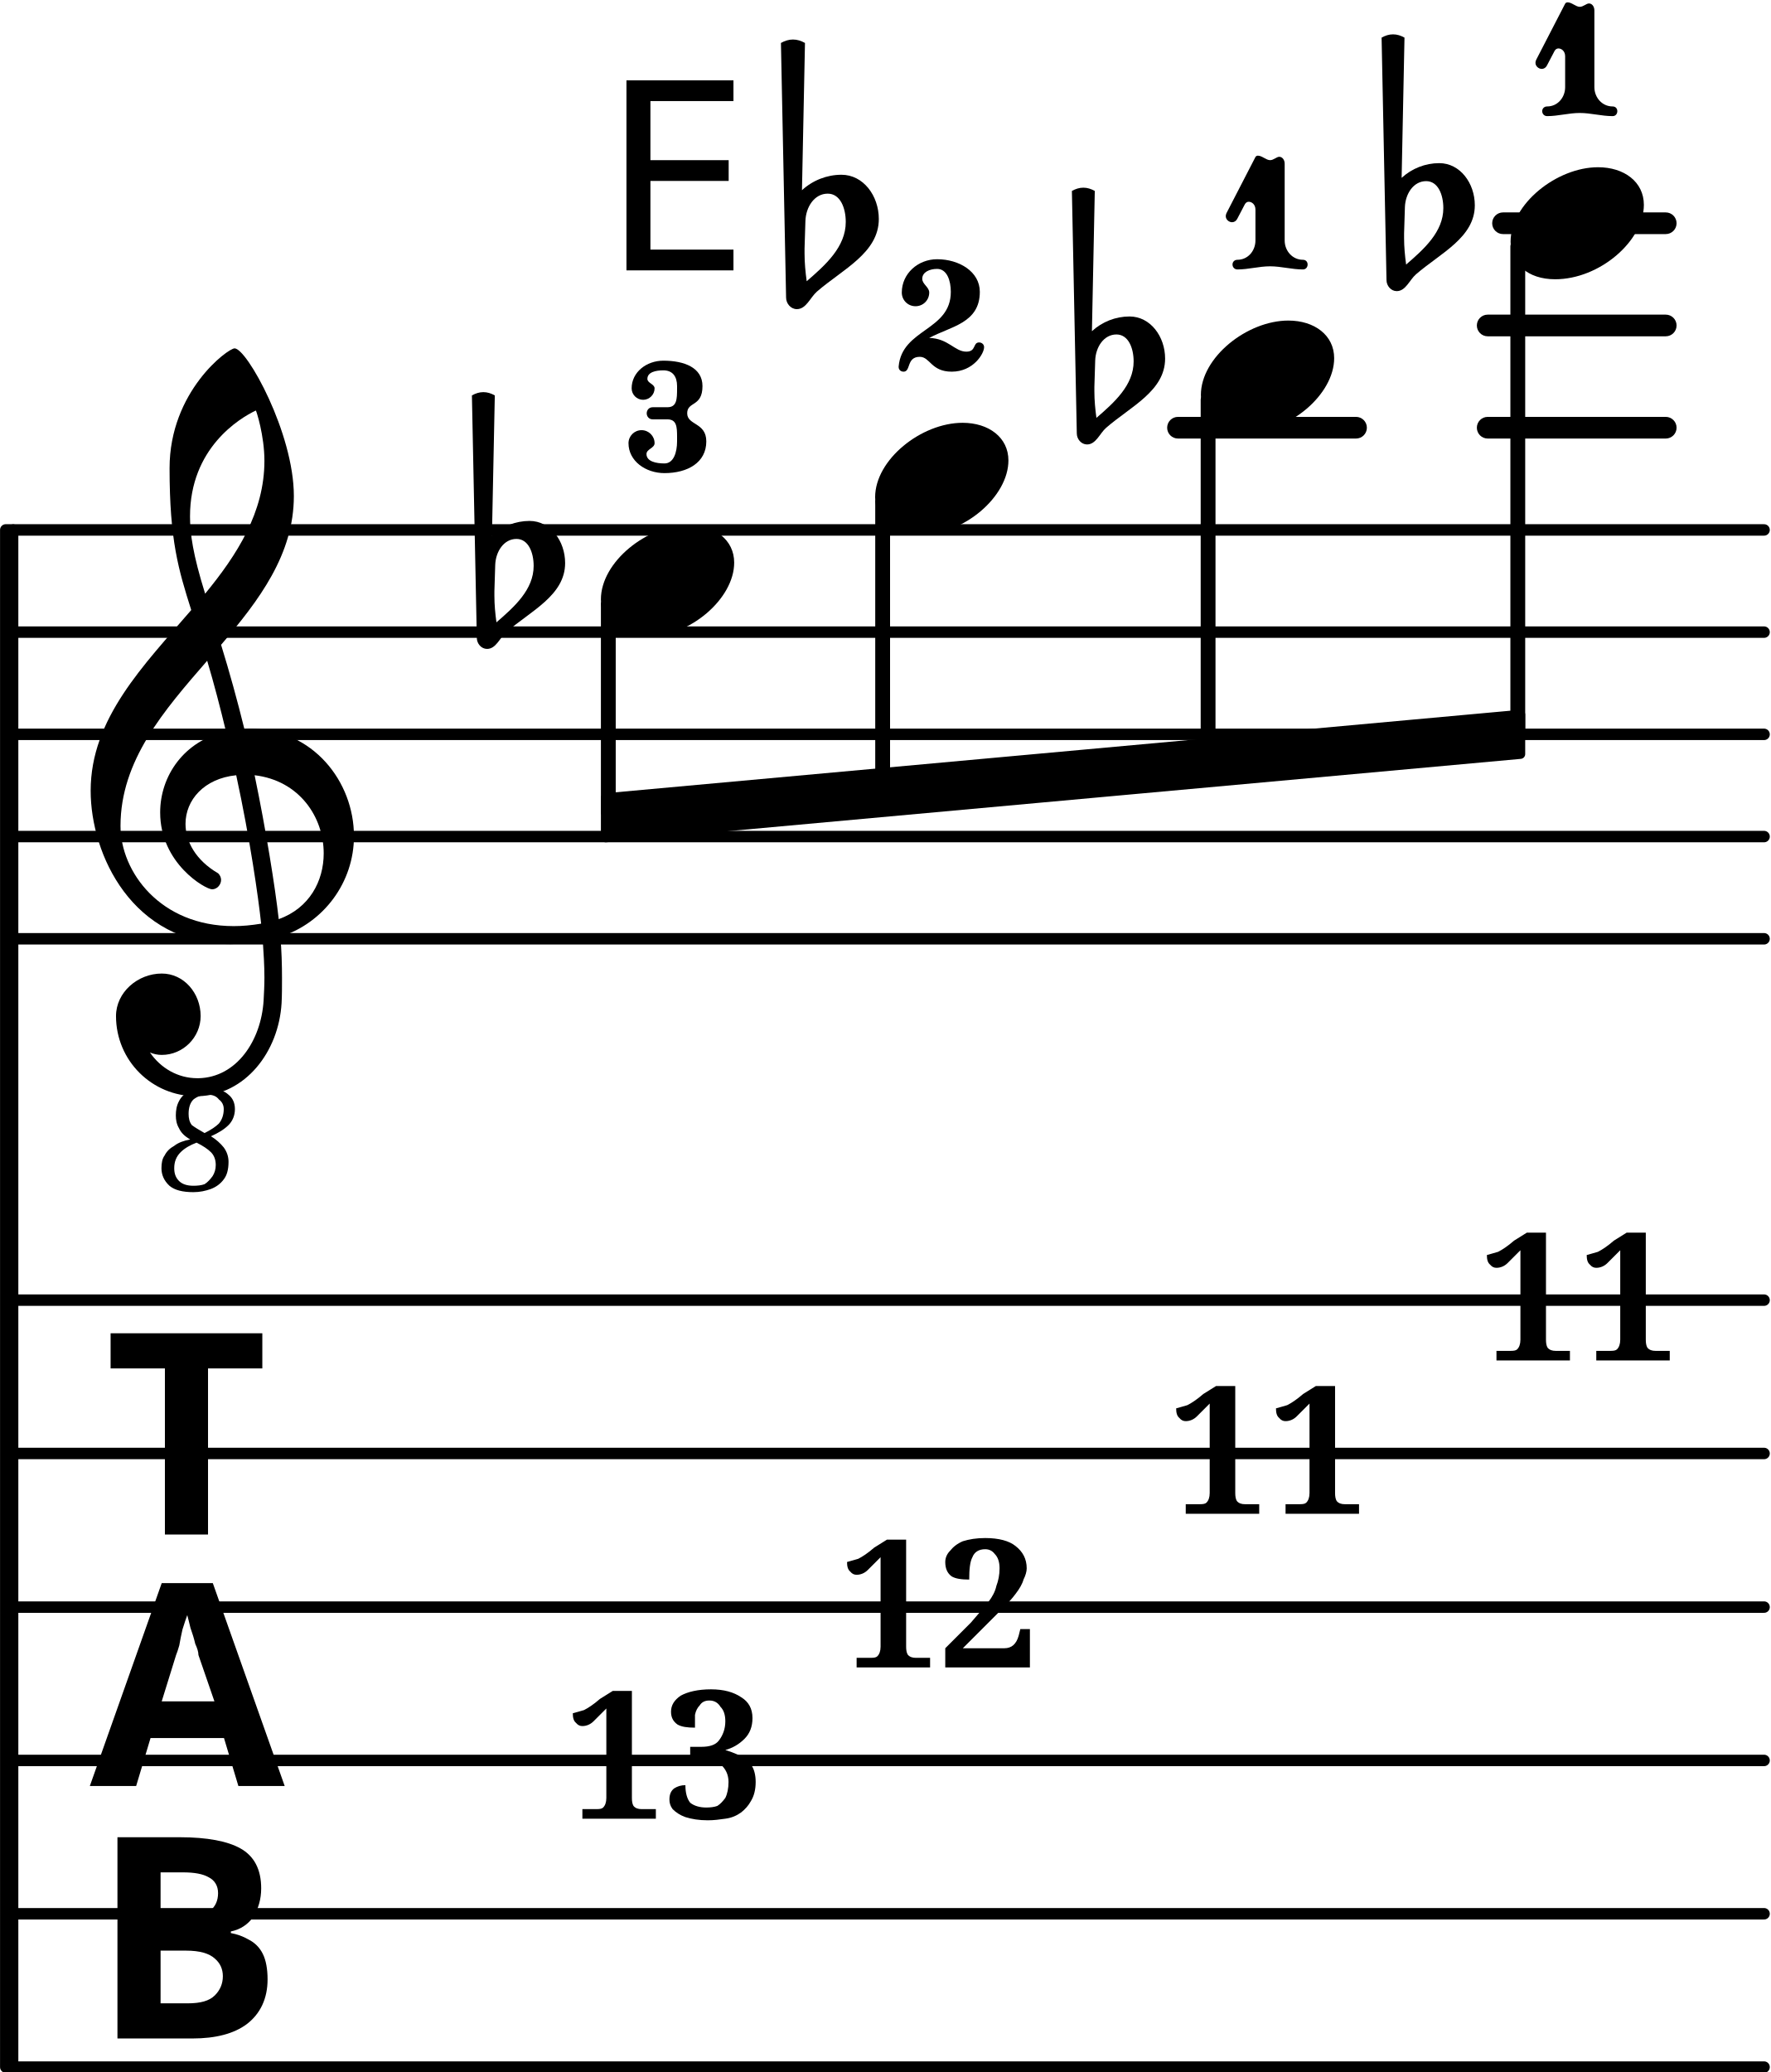
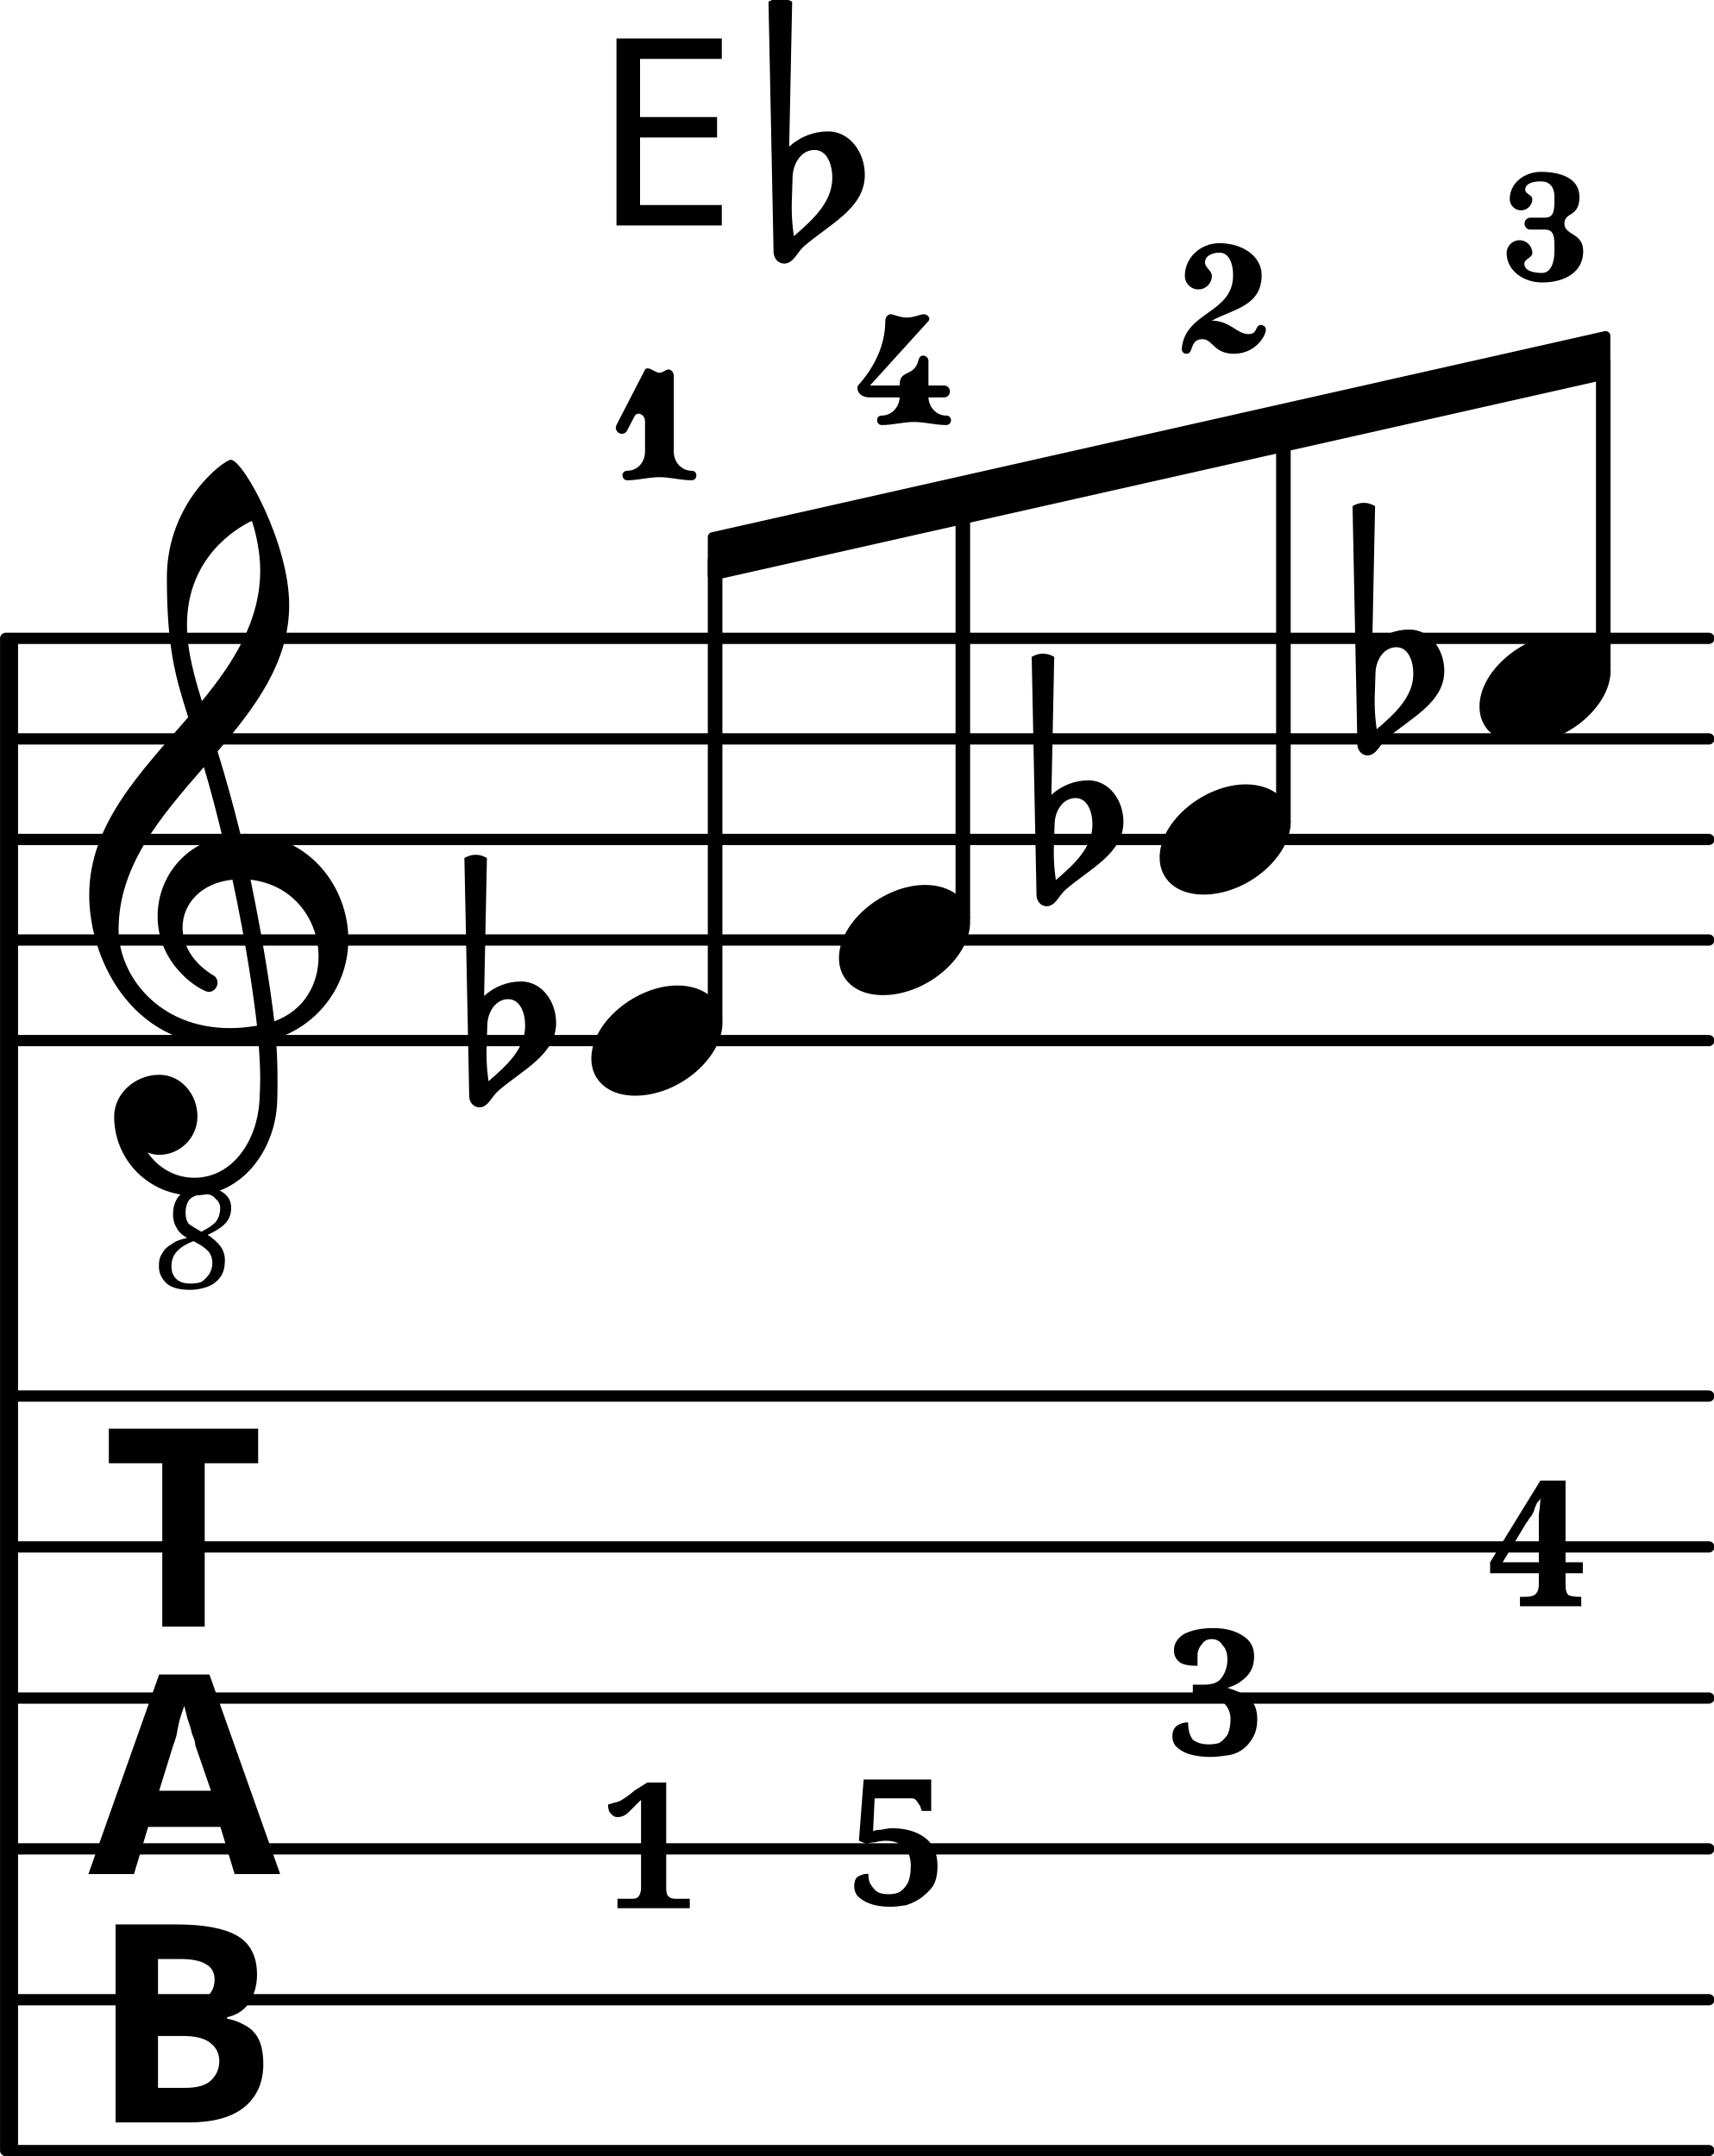
- <svg xmlns="http://www.w3.org/2000/svg" preserveAspectRatio="xMidYMid meet" viewBox="-0.079 -4.942 17.32 20.27">
-   <g transform="translate(0, -2.758)">
-     <rect x="14.52" y="-0.106" width="1.804" height="0.212" ry="0.106" fill="currentColor" />
-   </g>
-   <g transform="translate(0, -1.758)">
-     <rect x="14.37" y="-0.106" width="1.954" height="0.212" ry="0.106" fill="currentColor" />
-   </g>
-   <g transform="translate(0, -0.7578)">
-     <rect x="14.37" y="-0.106" width="1.954" height="0.212" ry="0.106" fill="currentColor" />
-   </g>
-   <g transform="translate(0, -0.7578)">
-     <rect x="11.34" y="-0.106" width="1.954" height="0.212" ry="0.106" fill="currentColor" />
-   </g>
+ <svg xmlns="http://www.w3.org/2000/svg" preserveAspectRatio="xMidYMid meet" viewBox="-0.079 -6.106 17.04 21.44">
  <g transform="translate(0, 4.242)">
-     <line stroke-linejoin="round" stroke-linecap="round" stroke-width="0.112" stroke="currentColor" x1="0.056" y1="0" x2="17.18" y2="0" />
+     <line stroke-linejoin="round" stroke-linecap="round" stroke-width="0.112" stroke="currentColor" x1="0.056" y1="0" x2="16.91" y2="0" />
  </g>
  <g transform="translate(0, 3.242)">
-     <line stroke-linejoin="round" stroke-linecap="round" stroke-width="0.112" stroke="currentColor" x1="0.056" y1="0" x2="17.18" y2="0" />
+     <line stroke-linejoin="round" stroke-linecap="round" stroke-width="0.112" stroke="currentColor" x1="0.056" y1="0" x2="16.91" y2="0" />
  </g>
  <g transform="translate(0, 2.242)">
-     <line stroke-linejoin="round" stroke-linecap="round" stroke-width="0.112" stroke="currentColor" x1="0.056" y1="0" x2="17.18" y2="0" />
+     <line stroke-linejoin="round" stroke-linecap="round" stroke-width="0.112" stroke="currentColor" x1="0.056" y1="0" x2="16.91" y2="0" />
  </g>
  <g transform="translate(0, 1.242)">
-     <line stroke-linejoin="round" stroke-linecap="round" stroke-width="0.112" stroke="currentColor" x1="0.056" y1="0" x2="17.18" y2="0" />
+     <line stroke-linejoin="round" stroke-linecap="round" stroke-width="0.112" stroke="currentColor" x1="0.056" y1="0" x2="16.91" y2="0" />
  </g>
  <g transform="translate(0, 0.2422)">
-     <line stroke-linejoin="round" stroke-linecap="round" stroke-width="0.112" stroke="currentColor" x1="0.056" y1="0" x2="17.18" y2="0" />
+     <line stroke-linejoin="round" stroke-linecap="round" stroke-width="0.112" stroke="currentColor" x1="0.056" y1="0" x2="16.91" y2="0" />
  </g>
  <g transform="translate(0, 15.28)">
-     <line stroke-linejoin="round" stroke-linecap="round" stroke-width="0.112" stroke="currentColor" x1="0.056" y1="0" x2="17.18" y2="0" />
+     <line stroke-linejoin="round" stroke-linecap="round" stroke-width="0.112" stroke="currentColor" x1="0.056" y1="0" x2="16.91" y2="0" />
  </g>
  <g transform="translate(0, 13.78)">
-     <line stroke-linejoin="round" stroke-linecap="round" stroke-width="0.112" stroke="currentColor" x1="0.056" y1="0" x2="17.18" y2="0" />
+     <line stroke-linejoin="round" stroke-linecap="round" stroke-width="0.112" stroke="currentColor" x1="0.056" y1="0" x2="16.91" y2="0" />
  </g>
  <g transform="translate(0, 12.28)">
-     <line stroke-linejoin="round" stroke-linecap="round" stroke-width="0.112" stroke="currentColor" x1="0.056" y1="0" x2="17.18" y2="0" />
+     <line stroke-linejoin="round" stroke-linecap="round" stroke-width="0.112" stroke="currentColor" x1="0.056" y1="0" x2="16.91" y2="0" />
  </g>
  <g transform="translate(0, 10.78)">
-     <line stroke-linejoin="round" stroke-linecap="round" stroke-width="0.112" stroke="currentColor" x1="0.056" y1="0" x2="17.18" y2="0" />
+     <line stroke-linejoin="round" stroke-linecap="round" stroke-width="0.112" stroke="currentColor" x1="0.056" y1="0" x2="16.91" y2="0" />
  </g>
  <g transform="translate(0, 9.277)">
-     <line stroke-linejoin="round" stroke-linecap="round" stroke-width="0.112" stroke="currentColor" x1="0.056" y1="0" x2="17.18" y2="0" />
+     <line stroke-linejoin="round" stroke-linecap="round" stroke-width="0.112" stroke="currentColor" x1="0.056" y1="0" x2="16.91" y2="0" />
  </g>
  <g transform="translate(0, 7.777)">
-     <line stroke-linejoin="round" stroke-linecap="round" stroke-width="0.112" stroke="currentColor" x1="0.056" y1="0" x2="17.18" y2="0" />
+     <line stroke-linejoin="round" stroke-linecap="round" stroke-width="0.112" stroke="currentColor" x1="0.056" y1="0" x2="16.91" y2="0" />
  </g>
-   <g transform="translate(5.8, 3.058)">
-     <polygon stroke-linejoin="round" stroke-linecap="round" stroke-width="0.094" fill="currentColor" stroke="currentColor" points="8.996 -1.009 8.996 -0.623 0.047 0.193 0.047 -0.193" />
+   <g transform="translate(6.958, -0.5736)">
+     <polygon stroke-linejoin="round" stroke-linecap="round" stroke-width="0.094" fill="currentColor" stroke="currentColor" points="8.926 -2.193 8.926 -1.807 0.047 0.193 0.047 -0.193" />
  </g>
-   <g transform="translate(5.8, -2.297)">
+   <g transform="translate(5.8, -3.864)">
    <text font-family="sans" font-size="2.616" text-anchor="start" fill="currentColor">
      <tspan>E</tspan>
    </text>
  </g>
-   <g transform="translate(7.679, -2.615)">
+   <g transform="translate(7.679, -4.182)">
    <path transform="scale(0.0042, -0.0042)" d="M29 39l-2 -64v-11c0 -22 2 -43 5 -65c44 38 91 80 91 138c0 33 -13 66 -42 66c-31 0 -51 -31 -52 -64zM-28 454c9 5 18 8 28 8s19 -3 28 -8l-7 -343c25 23 58 36 92 36c51 0 87 -49 87 -103c0 -79 -84 -117 -144 -169c-16 -14 -25 -41 -47 -41c-14 0 -25 13 -25 27z" fill="currentColor" />
  </g>
-   <g transform="translate(5.8, 0.7422)">
+   <g transform="translate(5.8, 4.242)">
    <path transform="scale(0.004, -0.004)" d="M0 -45c0 92 113 182 214 182c64 0 112 -36 112 -92c0 -88 -108 -182 -217 -182c-68 0 -109 39 -109 92z" fill="currentColor" />
  </g>
-   <g transform="translate(6.07, -0.3136)">
-     <path transform="scale(0.0022, -0.0022)" d="M261 266c0 -54 85 -40 85 -125c0 -94 -83 -141 -186 -141c-84 0 -160 54 -160 133c0 32 26 58 58 58s58 -26 58 -58c0 -22 -36 -26 -36 -48c0 -33 42 -42 80 -42c41 0 56 50 56 98v21c0 44 -2 77 -43 77h-65c-18 0 -27 14 -27 27s9 27 27 27h65c42 0 43 36 43 83v11 c0 43 -20 70 -61 70c-34 0 -71 -8 -71 -38c0 -19 32 -23 32 -42c0 -28 -23 -51 -51 -51s-51 23 -51 51c0 72 66 123 141 123c93 0 174 -31 174 -113c0 -94 -68 -67 -68 -121z" fill="currentColor" />
+   <g transform="translate(6.05, -1.33)">
+     <path transform="scale(0.0022, -0.0022)" d="M194 486c16 0 29 15 41 15c13 0 24 -13 24 -31v-341c0 -47 35 -86 81 -86c14 0 21 -10 21 -21s-7 -22 -21 -22c-49 0 -97 14 -146 14s-96 -14 -145 -14c-14 0 -22 11 -22 22s8 21 22 21c46 0 80 39 80 86v137c0 23 -16 35 -30 35c-7 0 -13 -4 -17 -11l-34 -65 c-5 -10 -14 -15 -23 -15c-14 0 -28 12 -28 27c0 4 1 8 3 13l129 250c2 4 7 6 11 6c18 0 37 -20 54 -20z" fill="currentColor" />
  </g>
  <g transform="translate(0.8, 3.242)">
    <path transform="scale(0.004, -0.004)" d="M265 -635h-5c-108 0 -196 87 -196 196c0 58 53 104 112 104c54 0 95 -48 95 -104c0 -52 -43 -95 -95 -95c-10 0 -20 2 -29 6c26 -38 68 -63 116 -63h3zM403 150c28 -135 50 -272 59 -352c75 27 110 93 110 161c0 88 -59 178 -169 191zM75 26c0 -112 97 -245 277 -245 c21 0 43 2 67 6c-7 65 -27 206 -61 363c-79 -8 -124 -61 -124 -119c0 -43 25 -89 80 -121c5 -5 7 -11 7 -16c0 -12 -10 -23 -22 -23c-16 0 -127 63 -127 188c0 89 58 175 161 198c-14 58 -29 116 -46 173c-106 -122 -212 -244 -212 -404zM354 1194c30 0 145 -207 145 -361 c0 -143 -85 -255 -178 -364c21 -68 40 -137 57 -206c4 0 8 1 12 1c156 0 256 -130 256 -263c0 -113 -74 -212 -180 -246c3 -34 4 -68 4 -102c0 -20 0 -40 -1 -60c-7 -120 -89 -225 -204 -228l1 44c93 2 153 92 159 190c1 19 2 37 2 56c0 30 -2 60 -4 90 c-28 -5 -54 -8 -79 -8c-240 0 -342 219 -342 375c0 177 130 307 246 442c-31 98 -53 170 -53 347c0 188 143 293 159 293zM427 919c0 62 -20 123 -21 123c-40 -19 -161 -92 -161 -259c0 -42 7 -93 37 -189c78 95 145 199 145 325z" fill="currentColor" />
  </g>
  <g transform="translate(1.485, 6.705)">
    <text font-family="serif" font-style="italic" font-size="1.386" text-anchor="start" fill="currentColor">
      <tspan>8</tspan>
    </text>
  </g>
-   <g transform="translate(5.447, 12.85)">
+   <g transform="translate(5.888, 12.87)">
    <text font-family="serif" font-weight="bold" font-size="1.746" text-anchor="start" fill="currentColor">
-       <tspan>13</tspan>
+       <tspan>1</tspan>
    </text>
  </g>
  <g transform="translate(0.9406, 10.07)">
    <text font-family="sans" font-weight="bold" font-size="2.772" text-anchor="start" fill="currentColor">
      <tspan>T</tspan>
    </text>
  </g>
  <g transform="translate(0.8, 12.53)">
    <text font-family="sans" font-weight="bold" font-size="2.772" text-anchor="start" fill="currentColor">
      <tspan>A</tspan>
    </text>
  </g>
  <g transform="translate(0.8201, 15)">
    <text font-family="sans" font-weight="bold" font-size="2.772" text-anchor="start" fill="currentColor">
      <tspan>B</tspan>
    </text>
  </g>
-   <g transform="translate(5.872, 2.242)">
-     <rect x="-0.072" y="-1.321" width="0.145" height="2.13" ry="0.047" fill="currentColor" />
+   <g transform="translate(7.03, 2.242)">
+     <rect x="-0.072" y="-2.832" width="0.145" height="4.653" ry="0.047" fill="currentColor" />
  </g>
-   <g transform="translate(4.65, 0.7422)">
+   <g transform="translate(4.65, 4.242)">
    <path transform="scale(0.004, -0.004)" d="M29 39l-2 -64v-11c0 -22 2 -43 5 -65c44 38 91 80 91 138c0 33 -13 66 -42 66c-31 0 -51 -31 -52 -64zM-28 454c9 5 18 8 28 8s19 -3 28 -8l-7 -343c25 23 58 36 92 36c51 0 87 -49 87 -103c0 -79 -84 -117 -144 -169c-16 -14 -25 -41 -47 -41c-14 0 -25 13 -25 27z" fill="currentColor" />
  </g>
-   <g transform="translate(8.483, -0.2578)">
+   <g transform="translate(8.262, 3.242)">
    <path transform="scale(0.004, -0.004)" d="M0 -45c0 92 113 182 214 182c64 0 112 -36 112 -92c0 -88 -108 -182 -217 -182c-68 0 -109 39 -109 92z" fill="currentColor" />
  </g>
-   <g transform="translate(8.713, -1.306)">
+   <g transform="translate(8.452, -1.879)">
+     <path transform="scale(0.0022, -0.0022)" d="M148 501c10 0 41 -15 72 -15c32 0 63 15 76 15c15 0 26 -11 26 -21c0 -4 -1 -7 -4 -10l-264 -291h134v4c0 60 50 41 75 85c7 11 8 24 14 36c3 7 10 10 17 10c11 0 24 -8 24 -25v-110h70c18 0 27 -14 27 -27s-9 -27 -27 -27h-70c2 -45 36 -82 80 -82c14 0 22 -10 22 -21 s-8 -22 -22 -22c-49 0 -96 14 -145 14s-97 -14 -146 -14c-14 0 -21 11 -21 22s7 21 21 21c44 0 79 37 81 82h-134c-43 0 -57 25 -57 42c0 5 1 10 3 12c73 81 123 182 123 291c0 17 11 31 25 31z" fill="currentColor" />
+   </g>
+   <g transform="translate(8.351, 12.84)">
+     <text font-family="serif" font-weight="bold" font-size="1.746" text-anchor="start" fill="currentColor">
+       <tspan>5</tspan>
+     </text>
+   </g>
+   <g transform="translate(9.493, 2.242)">
+     <rect x="-0.072" y="-3.381" width="0.145" height="4.202" ry="0.047" fill="currentColor" />
+   </g>
+   <g transform="translate(11.45, 2.242)">
+     <path transform="scale(0.004, -0.004)" d="M0 -45c0 92 113 182 214 182c64 0 112 -36 112 -92c0 -88 -108 -182 -217 -182c-68 0 -109 39 -109 92z" fill="currentColor" />
+   </g>
+   <g transform="translate(11.67, -2.588)">
    <path transform="scale(0.0022, -0.0022)" d="M94 66c-60 0 -39 -66 -72 -66c-11 0 -22 7 -22 21v2c15 169 232 158 232 332c0 50 -17 102 -61 102c-33 0 -66 -14 -66 -44c0 -24 31 -37 31 -61c0 -34 -27 -61 -61 -61s-61 27 -61 61c0 84 72 148 157 148c98 0 190 -55 190 -145c0 -140 -131 -154 -225 -205 c85 -2 113 -61 165 -61c45 0 28 41 57 41c11 0 22 -8 22 -21c0 -29 -48 -109 -144 -109c-92 0 -96 66 -142 66z" fill="currentColor" />
  </g>
-   <g transform="translate(8.13, 11.37)">
+   <g transform="translate(11.53, 11.35)">
    <text font-family="serif" font-weight="bold" font-size="1.746" text-anchor="start" fill="currentColor">
-       <tspan>12</tspan>
+       <tspan>3</tspan>
    </text>
  </g>
-   <g transform="translate(8.556, 2.242)">
-     <rect x="-0.072" y="-2.321" width="0.145" height="2.888" ry="0.047" fill="currentColor" />
+   <g transform="translate(12.68, 2.242)">
+     <rect x="-0.072" y="-4.09" width="0.145" height="3.911" ry="0.047" fill="currentColor" />
  </g>
-   <g transform="translate(11.67, -1.258)">
+   <g transform="translate(10.29, 2.242)">
+     <path transform="scale(0.004, -0.004)" d="M29 39l-2 -64v-11c0 -22 2 -43 5 -65c44 38 91 80 91 138c0 33 -13 66 -42 66c-31 0 -51 -31 -52 -64zM-28 454c9 5 18 8 28 8s19 -3 28 -8l-7 -343c25 23 58 36 92 36c51 0 87 -49 87 -103c0 -79 -84 -117 -144 -169c-16 -14 -25 -41 -47 -41c-14 0 -25 13 -25 27z" fill="currentColor" />
+   </g>
+   <g transform="translate(14.63, 0.7422)">
    <path transform="scale(0.004, -0.004)" d="M0 -45c0 92 113 182 214 182c64 0 112 -36 112 -92c0 -88 -108 -182 -217 -182c-68 0 -109 39 -109 92z" fill="currentColor" />
  </g>
-   <g transform="translate(11.92, -2.306)">
-     <path transform="scale(0.0022, -0.0022)" d="M194 486c16 0 29 15 41 15c13 0 24 -13 24 -31v-341c0 -47 35 -86 81 -86c14 0 21 -10 21 -21s-7 -22 -21 -22c-49 0 -97 14 -146 14s-96 -14 -145 -14c-14 0 -22 11 -22 22s8 21 22 21c46 0 80 39 80 86v137c0 23 -16 35 -30 35c-7 0 -13 -4 -17 -11l-34 -65 c-5 -10 -14 -15 -23 -15c-14 0 -28 12 -28 27c0 4 1 8 3 13l129 250c2 4 7 6 11 6c18 0 37 -20 54 -20z" fill="currentColor" />
+   <g transform="translate(14.9, -3.297)">
+     <path transform="scale(0.0022, -0.0022)" d="M261 266c0 -54 85 -40 85 -125c0 -94 -83 -141 -186 -141c-84 0 -160 54 -160 133c0 32 26 58 58 58s58 -26 58 -58c0 -22 -36 -26 -36 -48c0 -33 42 -42 80 -42c41 0 56 50 56 98v21c0 44 -2 77 -43 77h-65c-18 0 -27 14 -27 27s9 27 27 27h65c42 0 43 36 43 83v11 c0 43 -20 70 -61 70c-34 0 -71 -8 -71 -38c0 -19 32 -23 32 -42c0 -28 -23 -51 -51 -51s-51 23 -51 51c0 72 66 123 141 123c93 0 174 -31 174 -113c0 -94 -68 -67 -68 -121z" fill="currentColor" />
  </g>
-   <g transform="translate(11.35, 9.867)">
+   <g transform="translate(14.72, 9.867)">
    <text font-family="serif" font-weight="bold" font-size="1.746" text-anchor="start" fill="currentColor">
-       <tspan>11</tspan>
+       <tspan>4</tspan>
    </text>
  </g>
-   <g transform="translate(11.74, 2.242)">
-     <rect x="-0.072" y="-3.321" width="0.145" height="3.601" ry="0.047" fill="currentColor" />
+   <g transform="translate(15.86, 2.242)">
+     <rect x="-0.072" y="-4.8" width="0.145" height="3.12" ry="0.047" fill="currentColor" />
  </g>
-   <g transform="translate(10.52, -1.258)">
-     <path transform="scale(0.004, -0.004)" d="M29 39l-2 -64v-11c0 -22 2 -43 5 -65c44 38 91 80 91 138c0 33 -13 66 -42 66c-31 0 -51 -31 -52 -64zM-28 454c9 5 18 8 28 8s19 -3 28 -8l-7 -343c25 23 58 36 92 36c51 0 87 -49 87 -103c0 -79 -84 -117 -144 -169c-16 -14 -25 -41 -47 -41c-14 0 -25 13 -25 27z" fill="currentColor" />
-   </g>
-   <g transform="translate(14.7, -2.758)">
-     <path transform="scale(0.004, -0.004)" d="M0 -45c0 92 113 182 214 182c64 0 112 -36 112 -92c0 -88 -108 -182 -217 -182c-68 0 -109 39 -109 92z" fill="currentColor" />
-   </g>
-   <g transform="translate(14.95, -3.806)">
-     <path transform="scale(0.0022, -0.0022)" d="M194 486c16 0 29 15 41 15c13 0 24 -13 24 -31v-341c0 -47 35 -86 81 -86c14 0 21 -10 21 -21s-7 -22 -21 -22c-49 0 -97 14 -146 14s-96 -14 -145 -14c-14 0 -22 11 -22 22s8 21 22 21c46 0 80 39 80 86v137c0 23 -16 35 -30 35c-7 0 -13 -4 -17 -11l-34 -65 c-5 -10 -14 -15 -23 -15c-14 0 -28 12 -28 27c0 4 1 8 3 13l129 250c2 4 7 6 11 6c18 0 37 -20 54 -20z" fill="currentColor" />
-   </g>
-   <g transform="translate(14.39, 8.367)">
-     <text font-family="serif" font-weight="bold" font-size="1.746" text-anchor="start" fill="currentColor">
-       <tspan>11</tspan>
-     </text>
-   </g>
-   <g transform="translate(14.77, 2.242)">
-     <rect x="-0.072" y="-4.821" width="0.145" height="4.827" ry="0.047" fill="currentColor" />
-   </g>
-   <g transform="translate(13.55, -2.758)">
+   <g transform="translate(13.48, 0.7422)">
    <path transform="scale(0.004, -0.004)" d="M29 39l-2 -64v-11c0 -22 2 -43 5 -65c44 38 91 80 91 138c0 33 -13 66 -42 66c-31 0 -51 -31 -52 -64zM-28 454c9 5 18 8 28 8s19 -3 28 -8l-7 -343c25 23 58 36 92 36c51 0 87 -49 87 -103c0 -79 -84 -117 -144 -169c-16 -14 -25 -41 -47 -41c-14 0 -25 13 -25 27z" fill="currentColor" />
  </g>
  <g transform="translate(-0.0786, 7.759)">
    <rect x="0" y="-7.573" width="0.179" height="15.15" ry="0.056" fill="currentColor" />
  </g>
</svg>
